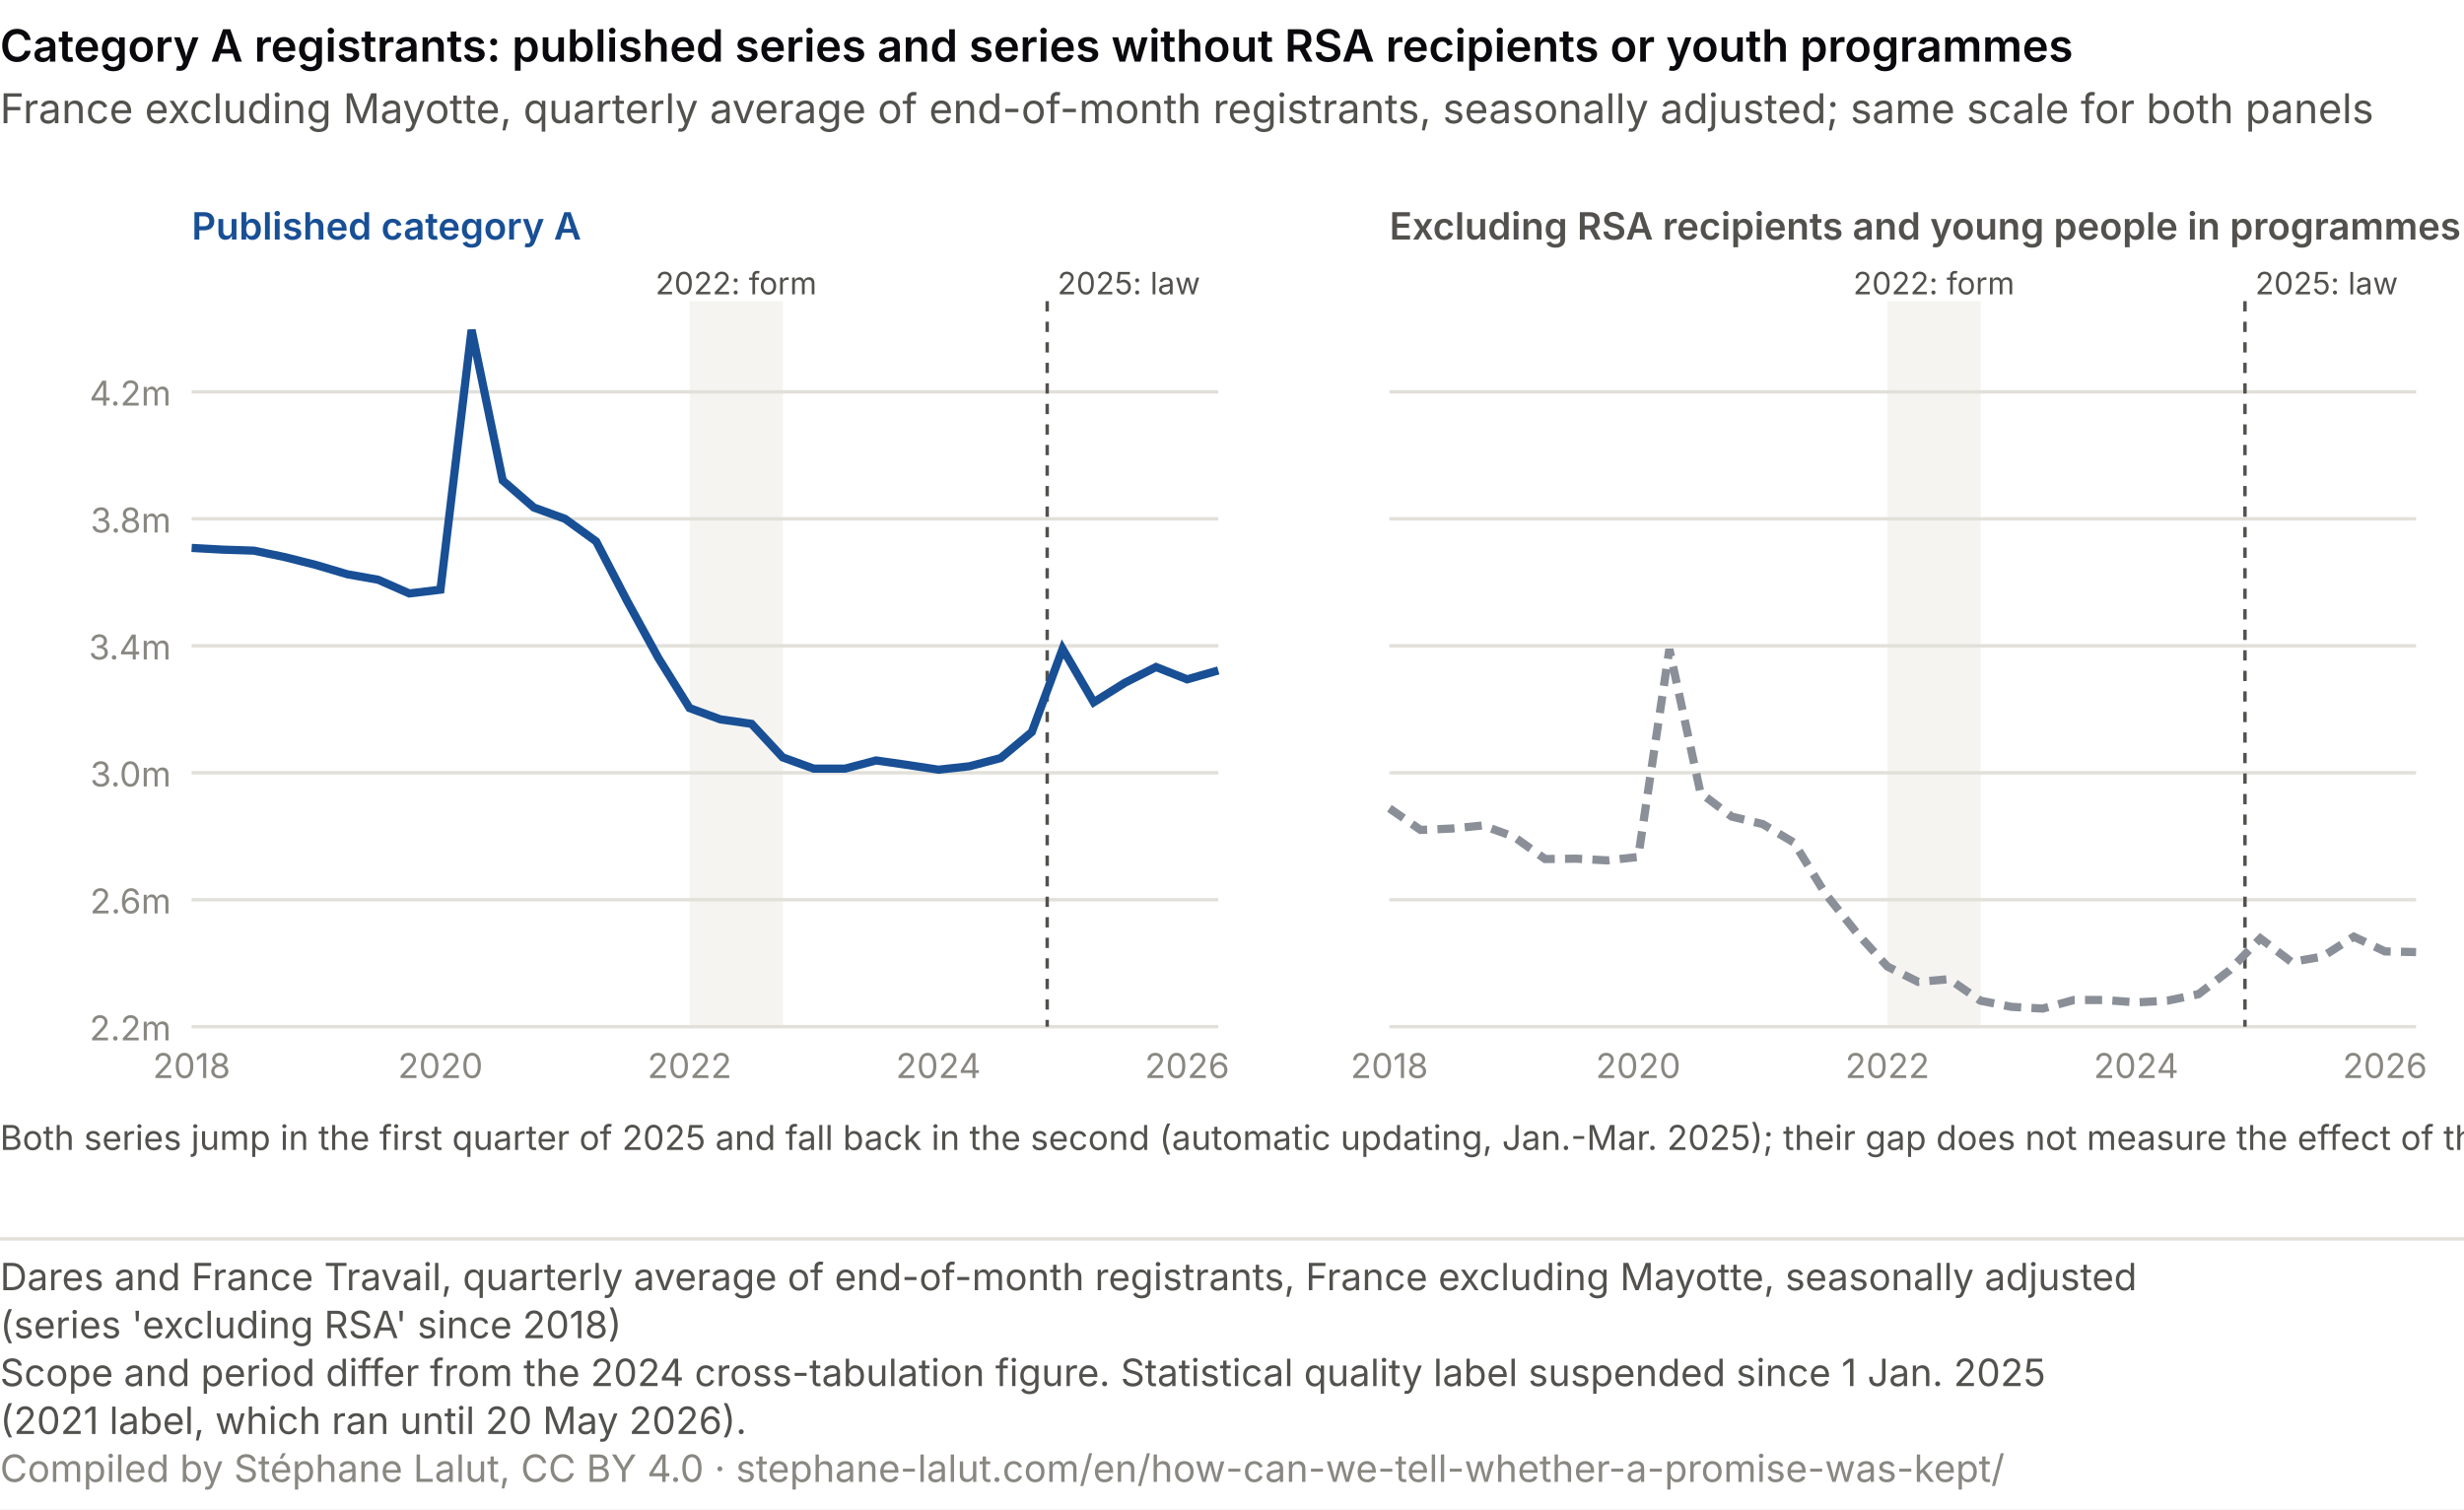
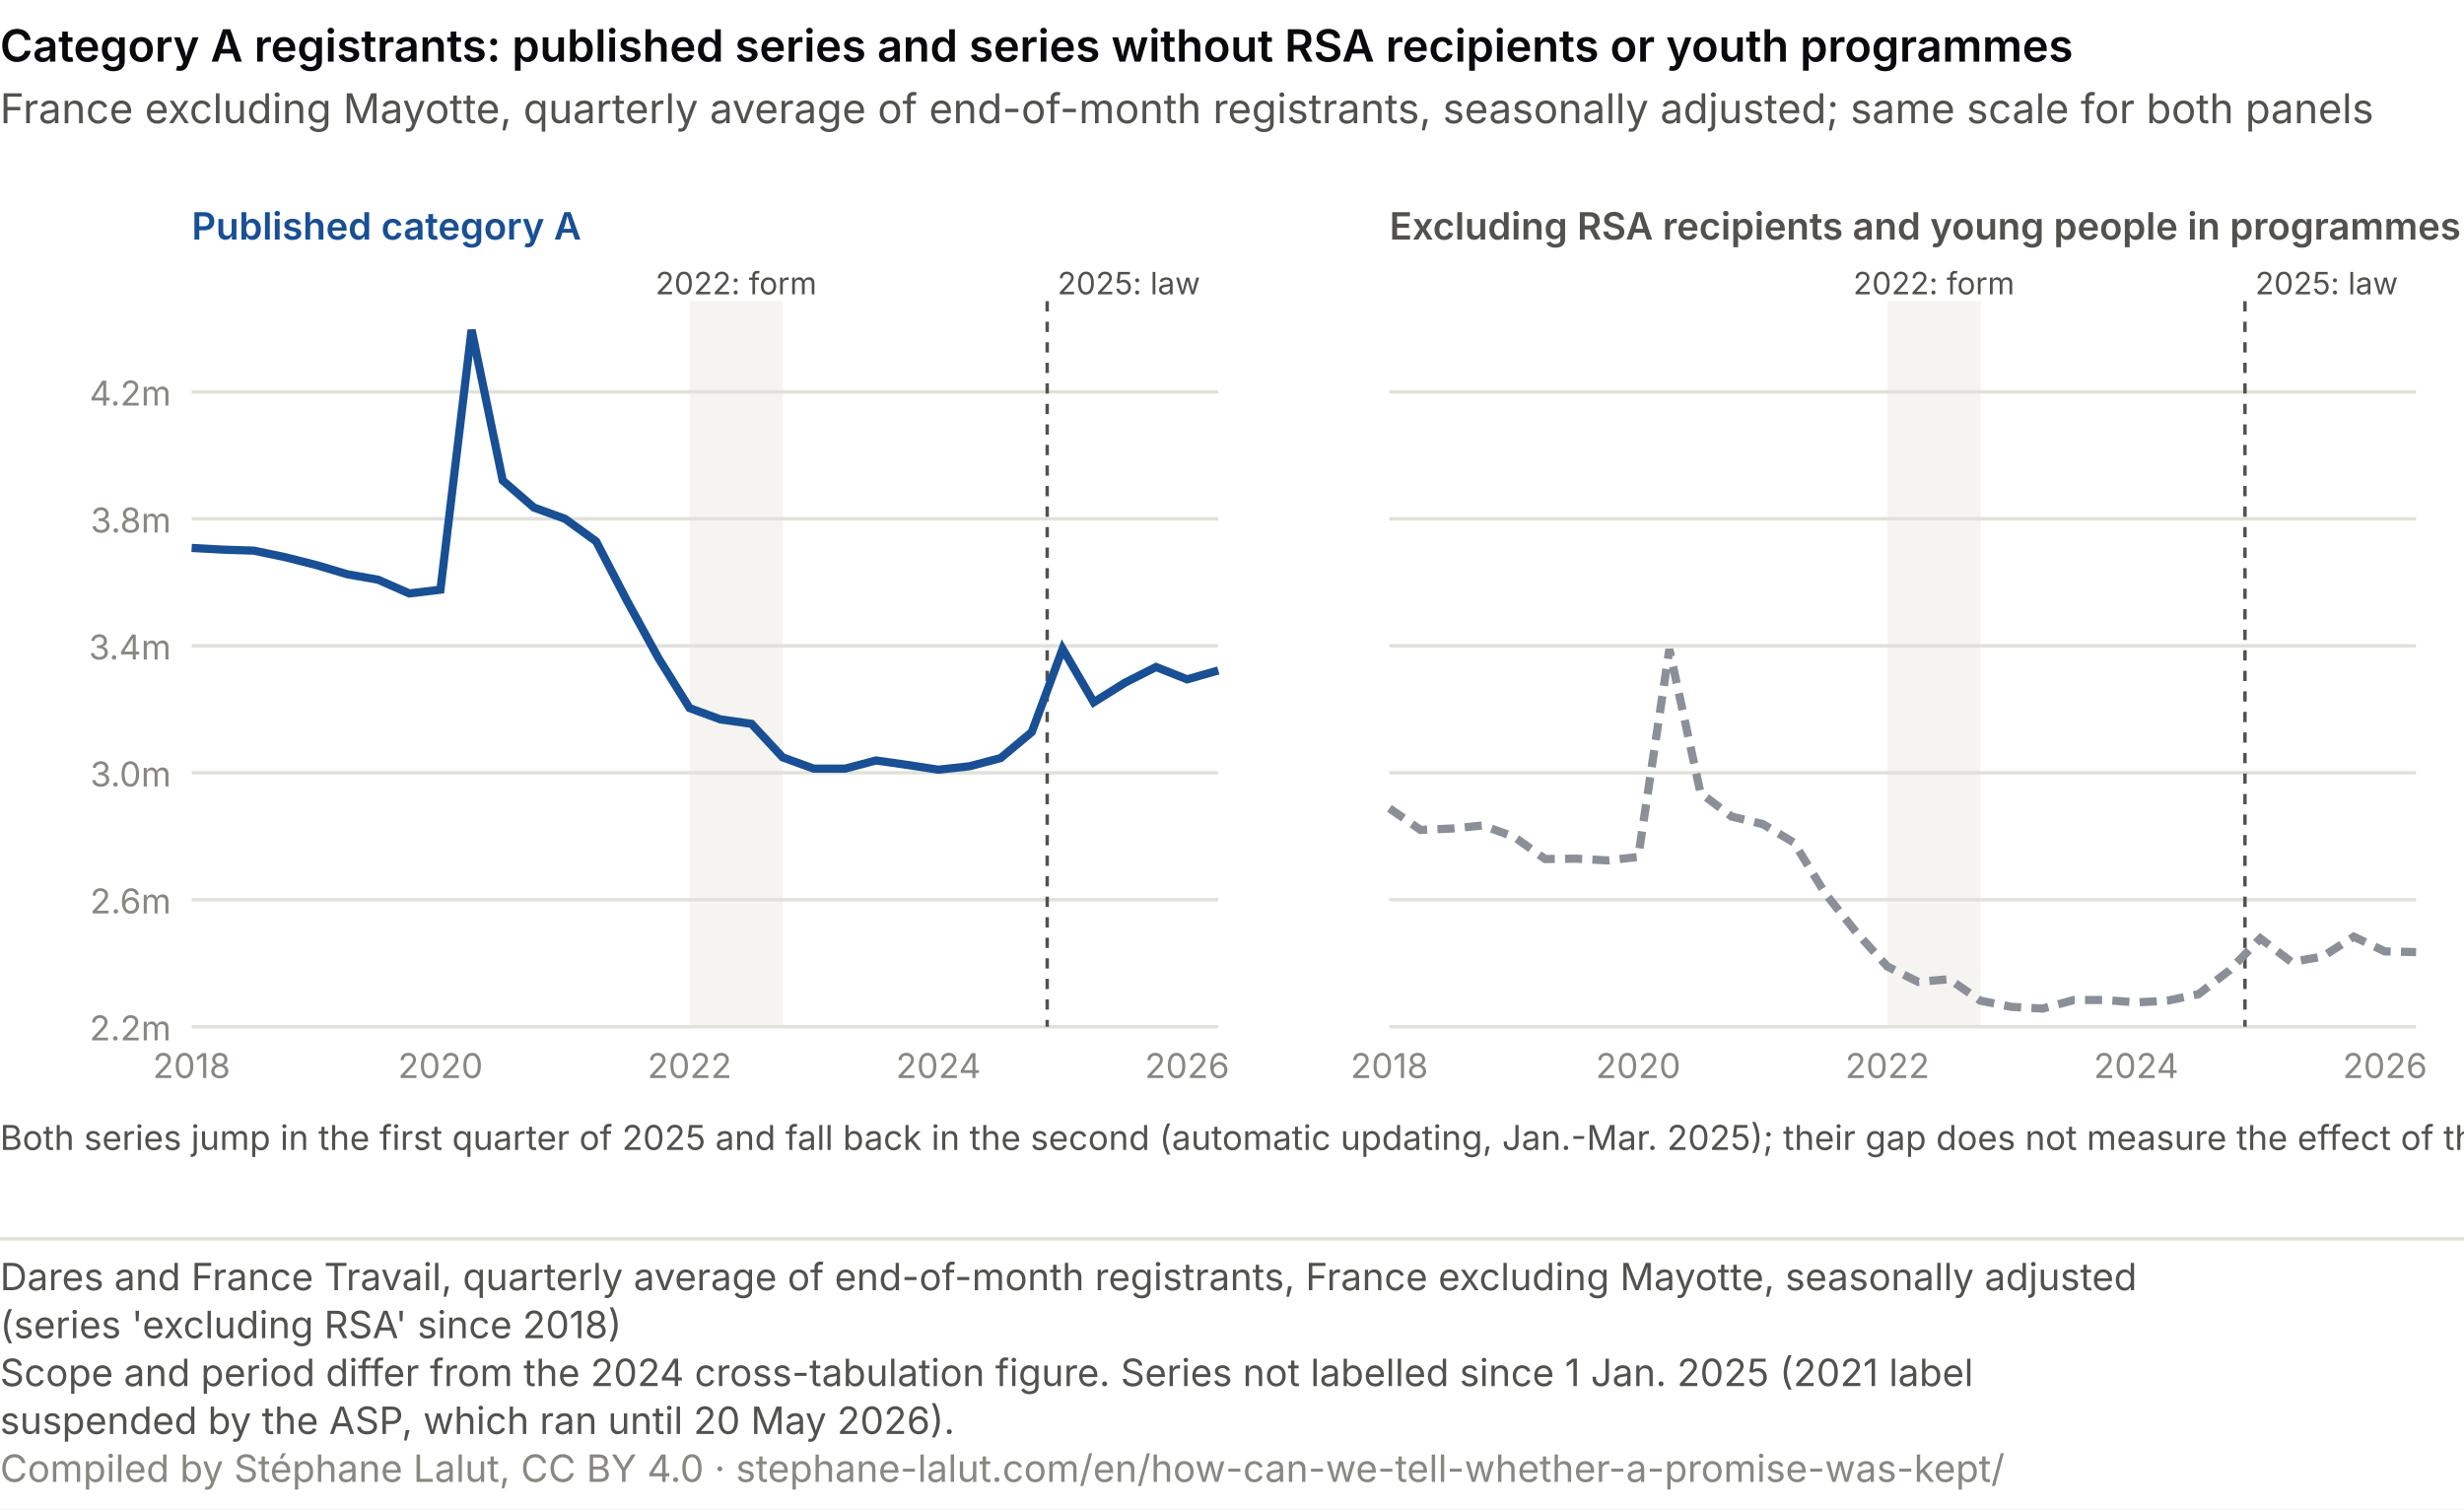
<svg xmlns="http://www.w3.org/2000/svg" viewBox="0 0 720 441" role="img" font-variant-numeric="tabular-nums" aria-labelledby="mg-t mg-d" font-family="system-ui, -apple-system, Segoe UI, sans-serif">
  <rect width="720" height="441" fill="#ffffff" />
  <text x="0.0" y="18.0" font-size="13" fill="#0A0A0E" text-anchor="start" font-weight="600">Category A registrants: published series and series without RSA recipients or youth programmes</text>
  <text x="0.0" y="36.0" font-size="12" fill="#52514e" text-anchor="start">France excluding Mayotte, quarterly average of end-of-month registrants, seasonally adjusted; same scale for both panels</text>
  <text x="56.0" y="70.0" font-size="11" fill="#184f95" text-anchor="start" font-weight="600">Published category A</text>
  <rect x="201.5" y="88.0" width="27.3" height="212.0" fill="#eeede8" opacity="0.6" />
  <line x1="56.0" y1="300.0" x2="356.0" y2="300.0" stroke="#e1e0d9" />
  <text x="50.0" y="304.0" font-size="10" fill="#898781" text-anchor="end">2.2m</text>
  <line x1="56.0" y1="262.9" x2="356.0" y2="262.9" stroke="#e1e0d9" />
  <text x="50.0" y="266.9" font-size="10" fill="#898781" text-anchor="end">2.6m</text>
  <line x1="56.0" y1="225.8" x2="356.0" y2="225.8" stroke="#e1e0d9" />
  <text x="50.0" y="229.8" font-size="10" fill="#898781" text-anchor="end">3.0m</text>
  <line x1="56.0" y1="188.7" x2="356.0" y2="188.7" stroke="#e1e0d9" />
  <text x="50.0" y="192.7" font-size="10" fill="#898781" text-anchor="end">3.4m</text>
  <line x1="56.0" y1="151.6" x2="356.0" y2="151.6" stroke="#e1e0d9" />
  <text x="50.0" y="155.6" font-size="10" fill="#898781" text-anchor="end">3.8m</text>
  <line x1="56.0" y1="114.5" x2="356.0" y2="114.5" stroke="#e1e0d9" />
  <text x="50.0" y="118.5" font-size="10" fill="#898781" text-anchor="end">4.2m</text>
  <text x="56.0" y="315.0" font-size="10" fill="#898781" text-anchor="middle">2018</text>
  <text x="128.7" y="315.0" font-size="10" fill="#898781" text-anchor="middle">2020</text>
  <text x="201.5" y="315.0" font-size="10" fill="#898781" text-anchor="middle">2022</text>
  <text x="274.2" y="315.0" font-size="10" fill="#898781" text-anchor="middle">2024</text>
  <text x="346.9" y="315.0" font-size="10" fill="#898781" text-anchor="middle">2026</text>
  <line x1="306.0" y1="88.0" x2="306.0" y2="300.0" stroke="#52514e" stroke-dasharray="3 3" />
  <polyline points="56.0,160.1 65.1,160.6 74.2,160.9 83.3,162.8 92.4,165.1 101.5,167.8 110.5,169.4 119.6,173.4 128.7,172.3 137.8,96.4 146.9,140.4 156.0,148.3 165.1,151.6 174.2,158.2 183.3,175.7 192.4,192.3 201.5,206.9 210.5,210.2 219.6,211.5 228.7,221.3 237.8,224.6 246.9,224.6 256.0,222.2 265.1,223.5 274.2,224.9 283.3,223.9 292.4,221.5 301.5,213.9 310.5,189.6 319.6,205.2 328.7,199.5 337.8,194.9 346.9,198.5 356.0,195.9" fill="none" stroke="#184f95" stroke-width="2.4" />
  <text x="215.1" y="86.0" font-size="9" fill="#52514e" text-anchor="middle">2022: form</text>
  <text x="309.0" y="86.0" font-size="9" fill="#52514e" text-anchor="start">2025: law</text>
  <text x="406.0" y="70.0" font-size="11" fill="#52514e" text-anchor="start" font-weight="600">Excluding RSA recipients and young people in programmes</text>
  <rect x="551.5" y="88.0" width="27.3" height="212.0" fill="#eeede8" opacity="0.6" />
  <line x1="406.0" y1="300.0" x2="706.0" y2="300.0" stroke="#e1e0d9" />
  <line x1="406.0" y1="262.9" x2="706.0" y2="262.9" stroke="#e1e0d9" />
  <line x1="406.0" y1="225.8" x2="706.0" y2="225.8" stroke="#e1e0d9" />
  <line x1="406.0" y1="188.7" x2="706.0" y2="188.7" stroke="#e1e0d9" />
  <line x1="406.0" y1="151.6" x2="706.0" y2="151.6" stroke="#e1e0d9" />
  <line x1="406.0" y1="114.5" x2="706.0" y2="114.5" stroke="#e1e0d9" />
  <text x="406.0" y="315.0" font-size="10" fill="#898781" text-anchor="middle">2018</text>
  <text x="478.7" y="315.0" font-size="10" fill="#898781" text-anchor="middle">2020</text>
  <text x="551.5" y="315.0" font-size="10" fill="#898781" text-anchor="middle">2022</text>
  <text x="624.2" y="315.0" font-size="10" fill="#898781" text-anchor="middle">2024</text>
  <text x="696.9" y="315.0" font-size="10" fill="#898781" text-anchor="middle">2026</text>
  <line x1="656.0" y1="88.0" x2="656.0" y2="300.0" stroke="#52514e" stroke-dasharray="3 3" />
  <polyline points="406.0,236.2 415.1,242.5 424.2,242.1 433.3,241.2 442.4,244.5 451.5,251.0 460.5,250.9 469.6,251.4 478.7,250.4 487.8,189.7 496.9,231.7 506.0,238.6 515.1,240.8 524.2,246.2 533.3,261.0 542.4,272.4 551.5,282.4 560.5,286.9 569.6,286.1 578.7,292.4 587.8,294.2 596.9,294.7 606.0,292.2 615.1,292.2 624.2,292.9 633.3,292.4 642.4,290.5 651.5,283.5 660.5,274.2 669.6,281.1 678.7,279.5 687.8,273.7 696.9,278.0 706.0,278.2" fill="none" stroke="#8a8f98" stroke-width="2.4" stroke-dasharray="5 3" />
  <text x="565.1" y="86.0" font-size="9" fill="#52514e" text-anchor="middle">2022: form</text>
  <text x="659.0" y="86.0" font-size="9" fill="#52514e" text-anchor="start">2025: law</text>
  <text x="0.0" y="336.0" font-size="10" fill="#52514e" text-anchor="start">Both series jump in the first quarter of 2025 and fall back in the second (automatic updating, Jan.-Mar. 2025); their gap does not measure the effect of the reform.</text>
  <line x1="0" y1="362.0" x2="720" y2="362.0" stroke="#e1e0d9" />
  <text class="pied-source" x="0" y="377.0" font-size="11" fill="#52514e">Dares and France Travail, quarterly average of end-of-month registrants, France excluding Mayotte, seasonally adjusted</text>
  <text class="pied-source" x="0" y="391.0" font-size="11" fill="#52514e">(series 'excluding RSA' since 2018)</text>
-   <text class="pied-note" x="0" y="405.0" font-size="11" fill="#52514e">Scope and period differ from the 2024 cross-tabulation figure. Statistical quality label suspended since 1 Jan. 2025</text>
-   <text class="pied-note" x="0" y="419.0" font-size="11" fill="#52514e">(2021 label, which ran until 20 May 2026).</text>
+   <text class="pied-note" x="0" y="405.0" font-size="11" fill="#52514e">Scope and period differ from the 2024 cross-tabulation figure. Series not labelled since 1 Jan. 2025 (2021 label</text>
+   <text class="pied-note" x="0" y="419.0" font-size="11" fill="#52514e">suspended by the ASP, which ran until 20 May 2026).</text>
  <text class="pied-licence" x="0" y="433.0" font-size="11" fill="#898781">Compiled by Stéphane Lalut, CC BY 4.0 · stephane-lalut.com/en/how-can-we-tell-whether-a-promise-was-kept/</text>
</svg>
